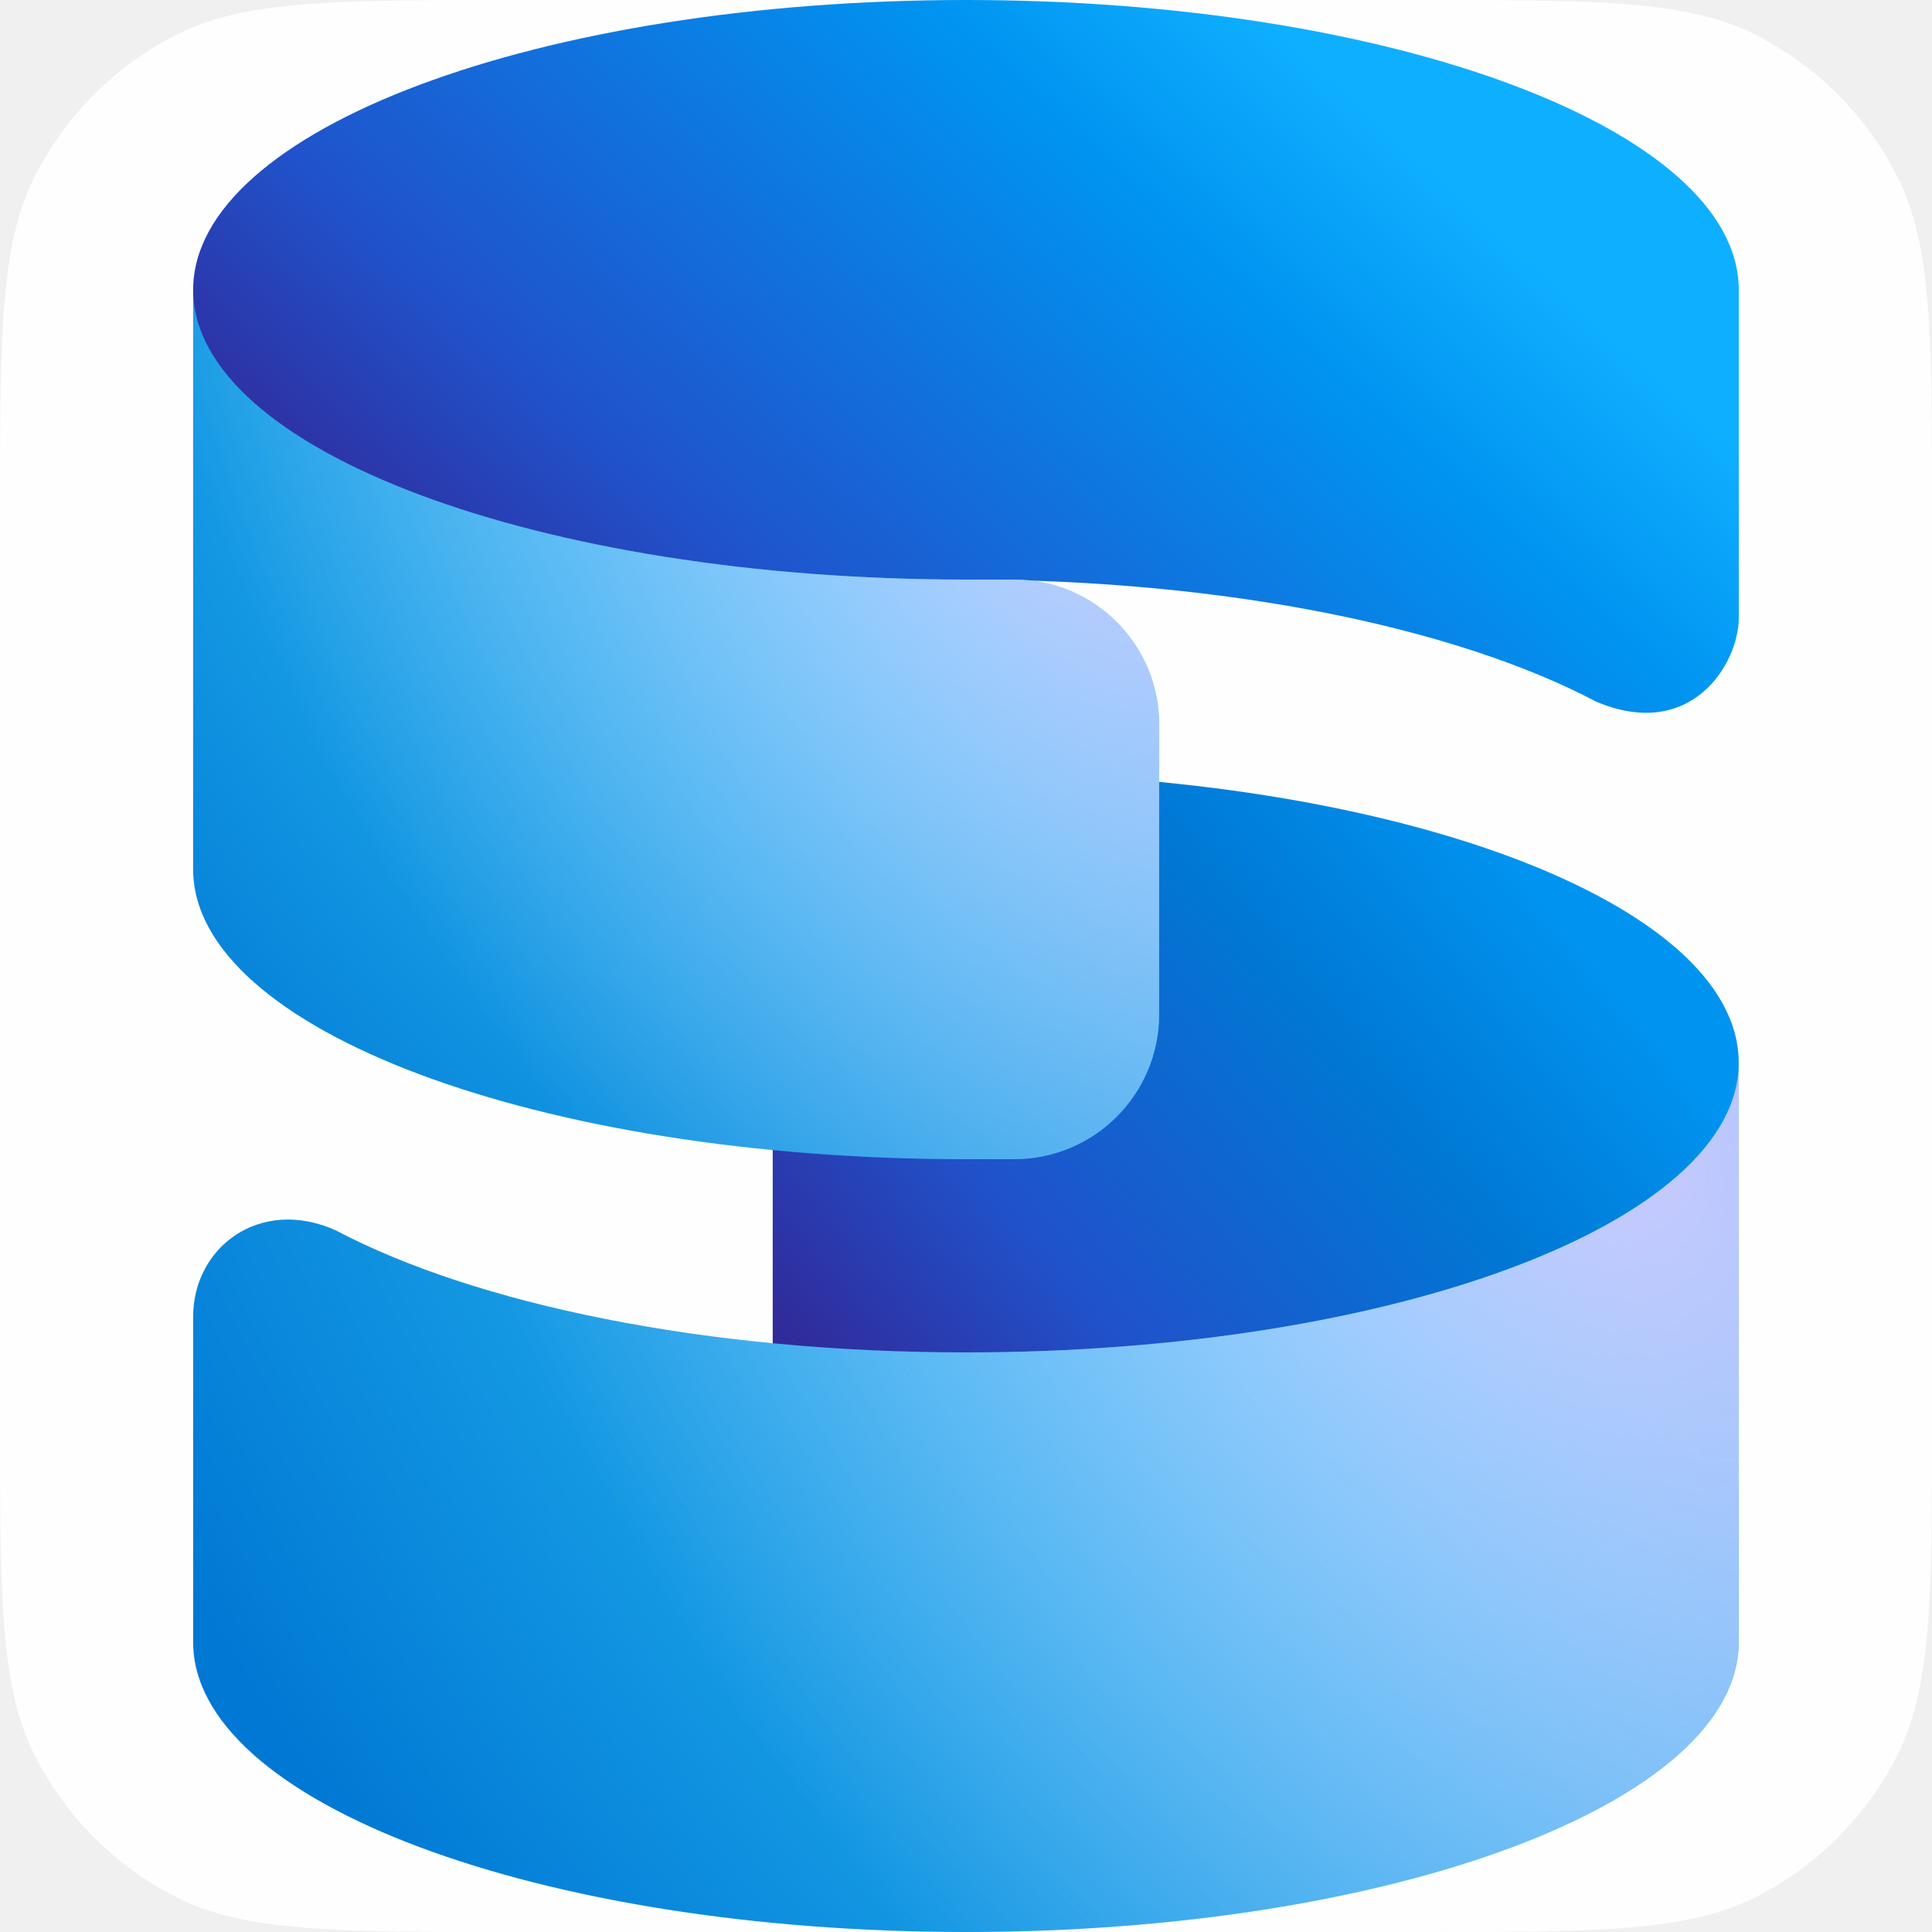
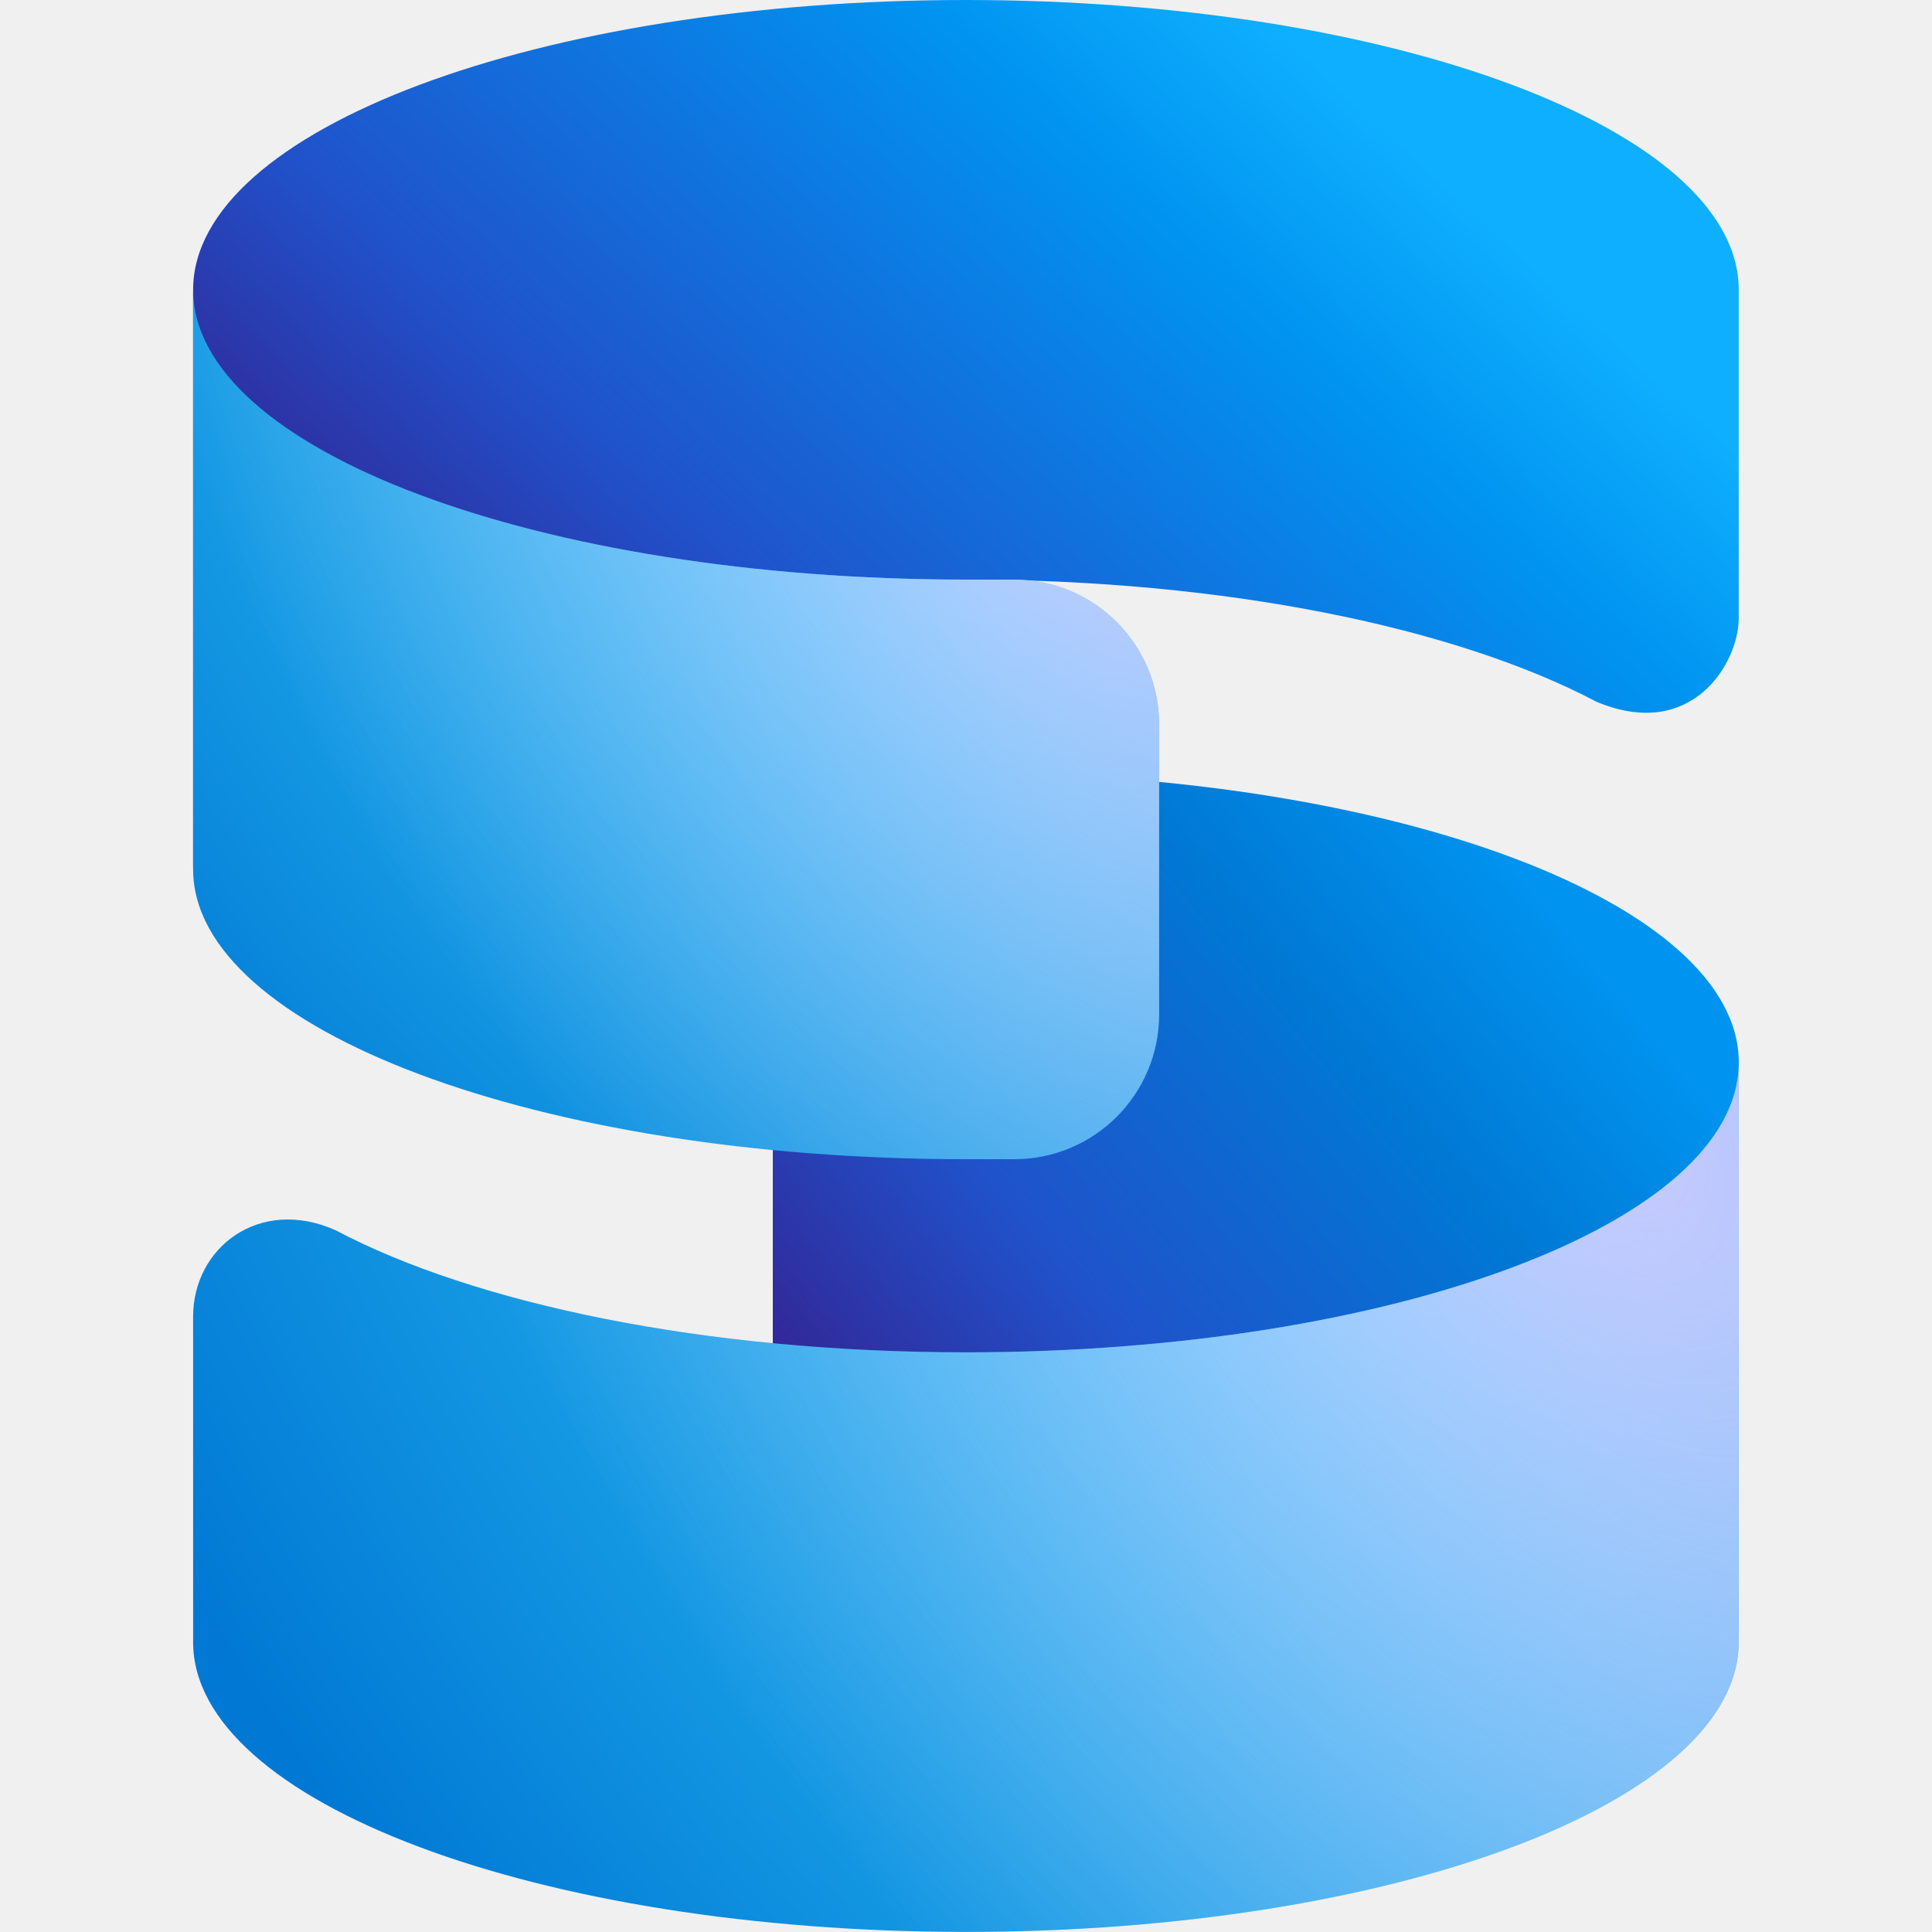
- <svg xmlns="http://www.w3.org/2000/svg" width="48" height="48" viewBox="0 0 48 48" fill="none">
-   <g clip-path="url(#clip0_8666_6627)">
-     <path d="M0 12.8C0 8.32 0 6.079 0.872 4.368C1.639 2.863 2.863 1.639 4.368 0.872C6.079 0 8.32 0 12.8 0H35.2C39.68 0 41.921 0 43.632 0.872C45.137 1.639 46.361 2.863 47.128 4.368C48 6.079 48 8.32 48 12.8V35.2C48 39.68 48 41.921 47.128 43.632C46.361 45.137 45.137 46.361 43.632 47.128C41.921 48 39.68 48 35.2 48H12.8C8.32 48 6.079 48 4.368 47.128C2.863 46.361 1.639 45.137 0.872 43.632C0 41.921 0 39.68 0 35.2V12.8Z" fill="#FEFEFE" />
-     <g clip-path="url(#clip1_8666_6627)">
-       <mask id="mask0_8666_6627" style="mask-type:luminance" maskUnits="userSpaceOnUse" x="0" y="0" width="48" height="48">
-         <path d="M48 0H0V48H48V0Z" fill="white" />
-       </mask>
-       <g mask="url(#mask0_8666_6627)">
-         <path d="M23.998 33.6C34.602 33.6 43.198 36.823 43.198 40.8V26.4C43.198 22.423 34.602 19.2 23.998 19.2H19.198V33.6H23.998Z" fill="url(#paint0_linear_8666_6627)" />
-         <path d="M43.199 26.4C43.199 30.376 34.603 33.6 23.999 33.6C17.532 33.6 11.812 32.401 8.333 30.563C6.449 29.728 4.799 30.994 4.799 32.709V40.8C4.799 44.776 13.395 48 23.999 48C34.603 48 43.199 44.776 43.199 40.8V26.4Z" fill="url(#paint1_radial_8666_6627)" />
-         <path d="M43.199 26.4C43.199 30.376 34.603 33.6 23.999 33.6C17.532 33.6 11.812 32.401 8.333 30.563C6.449 29.728 4.799 30.994 4.799 32.709V40.8C4.799 44.776 13.395 48 23.999 48C34.603 48 43.199 44.776 43.199 40.8V26.4Z" fill="url(#paint2_radial_8666_6627)" />
-         <path d="M23.999 0C34.603 0 43.199 3.224 43.199 7.2V15.356C43.199 16.472 42.036 18.431 39.662 17.435C36.183 15.598 30.464 14.4 23.999 14.4C13.395 14.4 4.799 17.623 4.799 21.6V7.2C4.799 3.224 13.395 0 23.999 0Z" fill="url(#paint3_linear_8666_6627)" />
-         <path d="M23.999 14.4C13.395 14.4 4.799 11.176 4.799 7.2V21.6C4.799 25.576 13.395 28.8 23.999 28.8H25.199C27.187 28.8 28.799 27.188 28.799 25.2V18C28.799 16.012 27.187 14.4 25.199 14.4H23.999Z" fill="url(#paint4_radial_8666_6627)" />
-         <path d="M23.999 14.4C13.395 14.4 4.799 11.176 4.799 7.2V21.6C4.799 25.576 13.395 28.8 23.999 28.8H25.199C27.187 28.8 28.799 27.188 28.799 25.2V18C28.799 16.012 27.187 14.4 25.199 14.4H23.999Z" fill="url(#paint5_radial_8666_6627)" />
-       </g>
-     </g>
+ <svg xmlns="http://www.w3.org/2000/svg" width="24" height="24" viewBox="0 0 24 24" fill="none">
+   <mask id="mask0_10695_6384" style="mask-type:luminance" maskUnits="userSpaceOnUse" x="0" y="0" width="24" height="24">
+     <path d="M24 0H0V24H24V0Z" fill="white" />
+   </mask>
+   <g mask="url(#mask0_10695_6384)">
+     <path d="M12 16.8C17.302 16.8 21.6 18.411 21.6 20.4V13.2C21.6 11.211 17.302 9.6 12 9.6H9.6V16.8H12Z" fill="url(#paint0_linear_10695_6384)" />
+     <path d="M21.599 13.199C21.599 15.188 17.301 16.799 11.999 16.799C8.766 16.799 5.906 16.2 4.166 15.281C3.224 14.863 2.399 15.496 2.399 16.354V20.399C2.399 22.387 6.697 23.999 11.999 23.999C17.301 23.999 21.599 22.387 21.599 20.399V13.199Z" fill="url(#paint1_radial_10695_6384)" />
+     <path d="M21.599 13.199C21.599 15.188 17.301 16.799 11.999 16.799C8.766 16.799 5.906 16.2 4.166 15.281C3.224 14.863 2.399 15.496 2.399 16.354V20.399C2.399 22.387 6.697 23.999 11.999 23.999C17.301 23.999 21.599 22.387 21.599 20.399V13.199Z" fill="url(#paint2_radial_10695_6384)" />
+     <path d="M11.999 0C17.301 0 21.599 1.612 21.599 3.6V7.678C21.599 8.236 21.018 9.216 19.831 8.717C18.091 7.799 15.232 7.2 11.999 7.2C6.697 7.2 2.399 8.812 2.399 10.8V3.6C2.399 1.612 6.697 0 11.999 0Z" fill="url(#paint3_linear_10695_6384)" />
+     <path d="M11.999 7.2C6.697 7.2 2.399 5.588 2.399 3.6V10.8C2.399 12.788 6.697 14.4 11.999 14.4H12.599C13.594 14.4 14.399 13.594 14.399 12.6V9C14.399 8.005 13.594 7.2 12.599 7.2H11.999Z" fill="url(#paint4_radial_10695_6384)" />
+     <path d="M11.999 7.2C6.697 7.2 2.399 5.588 2.399 3.6V10.8C2.399 12.788 6.697 14.4 11.999 14.4H12.599C13.594 14.4 14.399 13.594 14.399 12.6V9C14.399 8.005 13.594 7.2 12.599 7.2H11.999Z" fill="url(#paint5_radial_10695_6384)" />
  </g>
  <defs>
-     <linearGradient id="paint0_linear_8666_6627" x1="35.998" y1="19.2" x2="15.933" y2="35.819" gradientUnits="userSpaceOnUse">
+     <linearGradient id="paint0_linear_10695_6384" x1="18" y1="9.6" x2="7.967" y2="17.909" gradientUnits="userSpaceOnUse">
      <stop stop-color="#0094F0" />
      <stop offset="0.243" stop-color="#0078D4" />
      <stop offset="0.584" stop-color="#2052CB" />
      <stop offset="0.831" stop-color="#312A9A" />
    </linearGradient>
-     <radialGradient id="paint1_radial_8666_6627" cx="0" cy="0" r="1" gradientUnits="userSpaceOnUse" gradientTransform="translate(33.5988 29.5499) rotate(143.591) scale(29.8211 53.0152)">
+     <radialGradient id="paint1_radial_10695_6384" cx="0" cy="0" r="1" gradientUnits="userSpaceOnUse" gradientTransform="translate(16.7994 14.7743) rotate(143.591) scale(14.9105 26.5076)">
      <stop stop-color="#3BD5FF" />
      <stop offset="1" stop-color="#0078D4" />
    </radialGradient>
-     <radialGradient id="paint2_radial_8666_6627" cx="0" cy="0" r="1" gradientUnits="userSpaceOnUse" gradientTransform="translate(39.5988 27.5997) rotate(146.31) scale(25.96 43.796)">
+     <radialGradient id="paint2_radial_10695_6384" cx="0" cy="0" r="1" gradientUnits="userSpaceOnUse" gradientTransform="translate(19.7994 13.7992) rotate(146.31) scale(12.98 21.898)">
      <stop stop-color="#DECBFF" stop-opacity="0.9" />
      <stop offset="1" stop-color="#DECBFF" stop-opacity="0" />
    </radialGradient>
-     <linearGradient id="paint3_linear_8666_6627" x1="32.399" y1="1.2" x2="9.668" y2="25.949" gradientUnits="userSpaceOnUse">
+     <linearGradient id="paint3_linear_10695_6384" x1="16.199" y1="0.6" x2="4.834" y2="12.975" gradientUnits="userSpaceOnUse">
      <stop stop-color="#0FAFFF" />
      <stop offset="0.163" stop-color="#0094F0" />
      <stop offset="0.564" stop-color="#2052CB" />
      <stop offset="0.764" stop-color="#312A9A" />
    </linearGradient>
-     <radialGradient id="paint4_radial_8666_6627" cx="0" cy="0" r="1" gradientUnits="userSpaceOnUse" gradientTransform="translate(23.6678 12.1488) rotate(137.53) scale(24.6606 38.4117)">
+     <radialGradient id="paint4_radial_10695_6384" cx="0" cy="0" r="1" gradientUnits="userSpaceOnUse" gradientTransform="translate(11.8339 6.07409) rotate(137.53) scale(12.3303 19.2059)">
      <stop stop-color="#3BD5FF" />
      <stop offset="1" stop-color="#0078D4" />
    </radialGradient>
-     <radialGradient id="paint5_radial_8666_6627" cx="0" cy="0" r="1" gradientUnits="userSpaceOnUse" gradientTransform="translate(27.5989 10.7998) rotate(149.036) scale(20.9914 33.6005)">
+     <radialGradient id="paint5_radial_10695_6384" cx="0" cy="0" r="1" gradientUnits="userSpaceOnUse" gradientTransform="translate(13.7994 5.39961) rotate(149.036) scale(10.4957 16.8003)">
      <stop stop-color="#DECBFF" stop-opacity="0.9" />
      <stop offset="1" stop-color="#D1D1FF" stop-opacity="0" />
    </radialGradient>
-     <clipPath id="clip0_8666_6627">
-       <path d="M0 12.8C0 8.32 0 6.079 0.872 4.368C1.639 2.863 2.863 1.639 4.368 0.872C6.079 0 8.32 0 12.8 0H35.2C39.68 0 41.921 0 43.632 0.872C45.137 1.639 46.361 2.863 47.128 4.368C48 6.079 48 8.32 48 12.8V35.2C48 39.68 48 41.921 47.128 43.632C46.361 45.137 45.137 46.361 43.632 47.128C41.921 48 39.68 48 35.2 48H12.8C8.32 48 6.079 48 4.368 47.128C2.863 46.361 1.639 45.137 0.872 43.632C0 41.921 0 39.68 0 35.2V12.8Z" fill="white" />
-     </clipPath>
-     <clipPath id="clip1_8666_6627">
-       <rect width="48" height="48" fill="white" />
-     </clipPath>
  </defs>
</svg>
